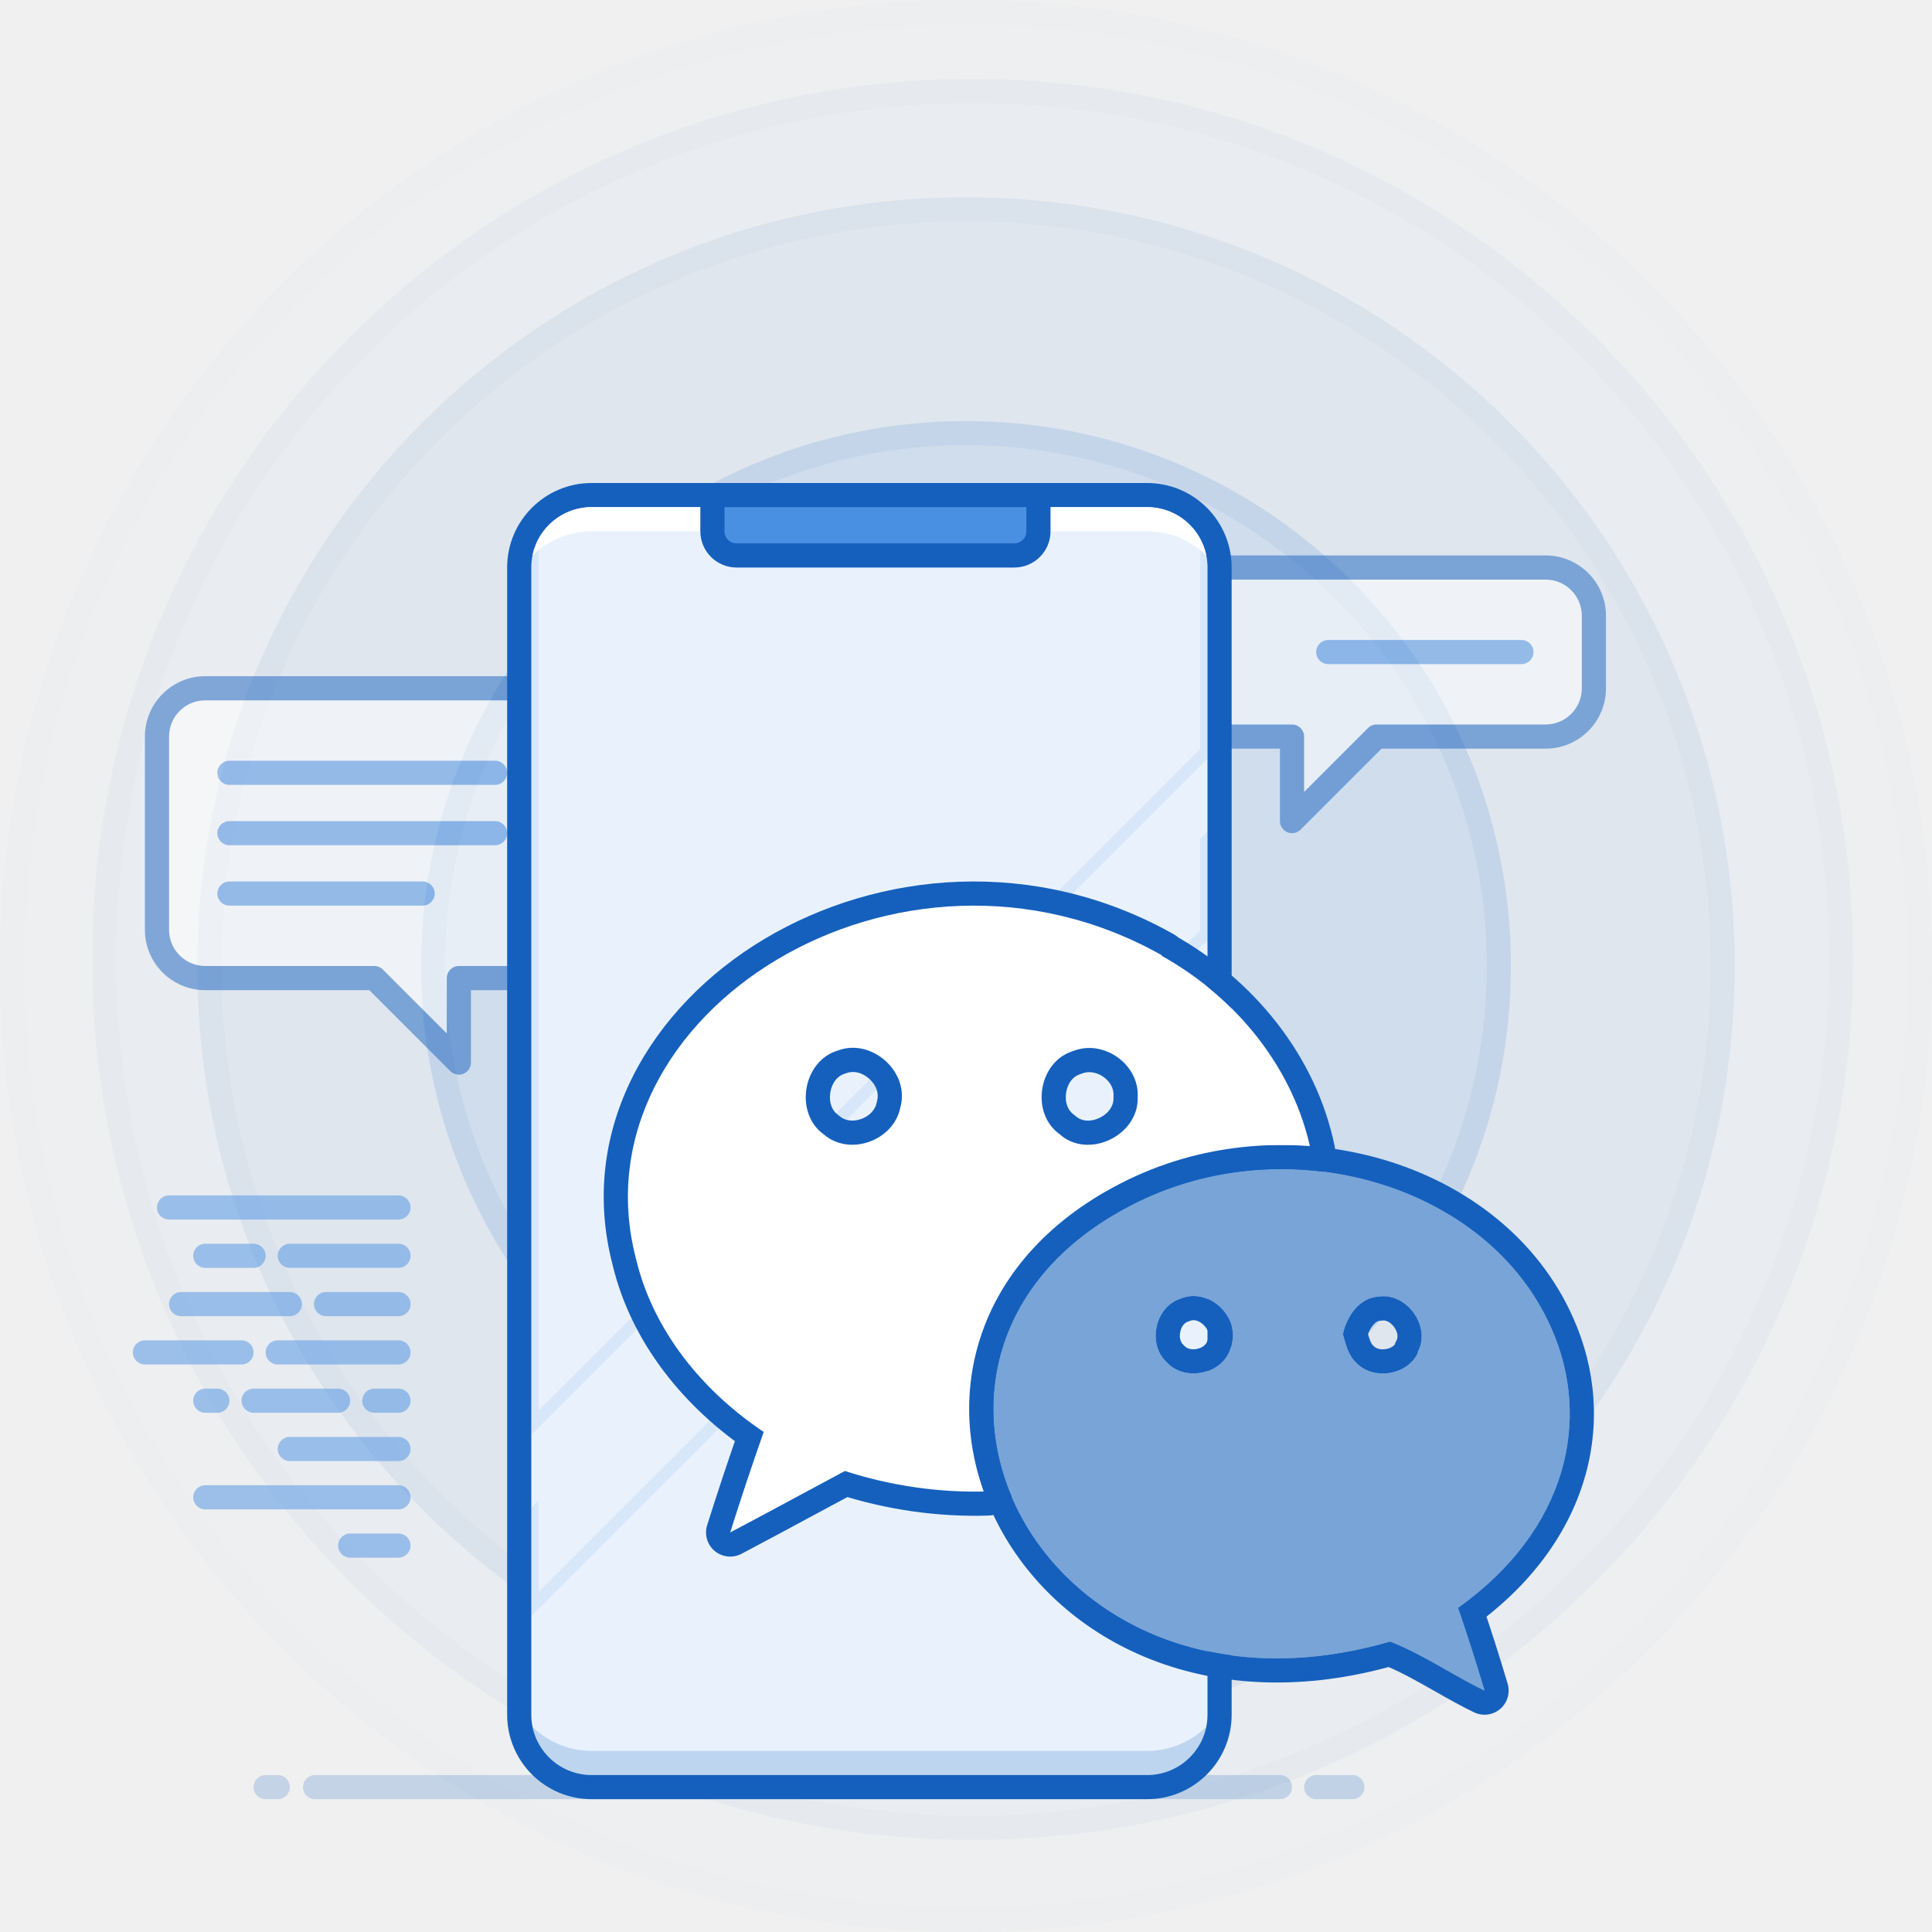
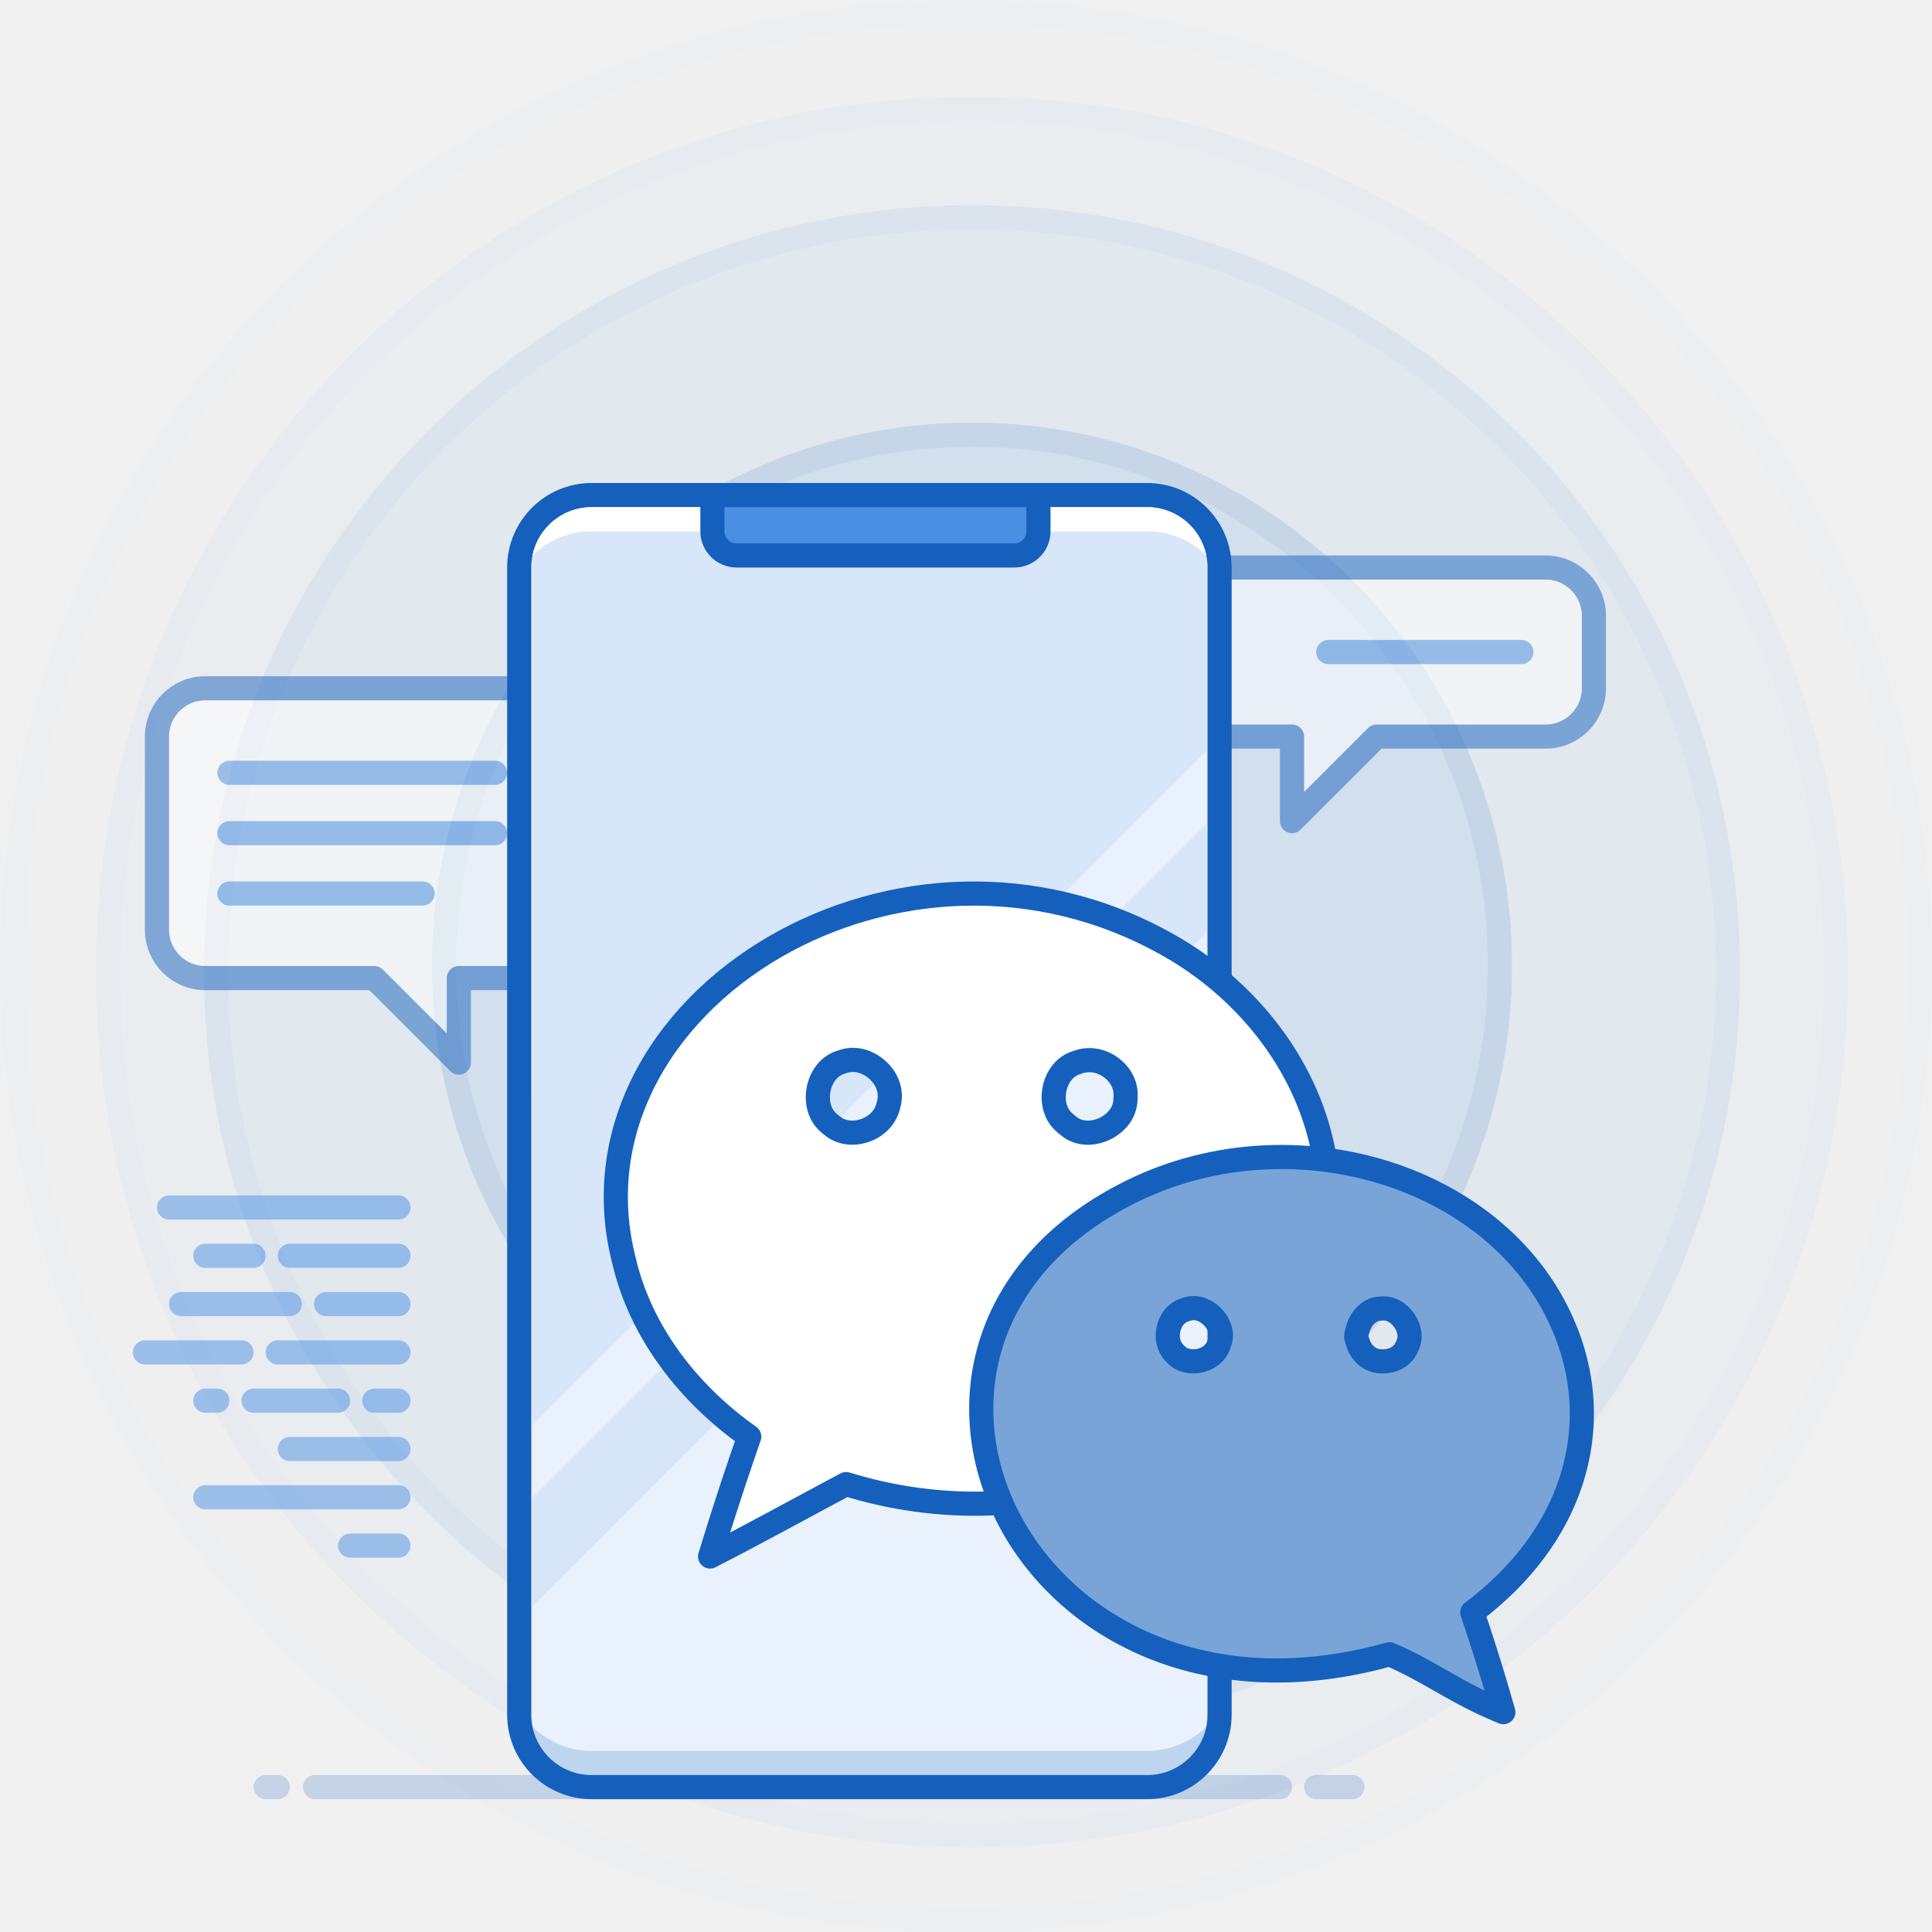
- <svg xmlns="http://www.w3.org/2000/svg" width="160" height="160" viewBox="0 0 160 160" fill="none">
-   <g id="Group 37">
-     <g id="Rings" opacity="0.4">
-       <path id="Oval" opacity="0.4" fill-rule="evenodd" clip-rule="evenodd" d="M80 124.131C104.373 124.131 124.131 104.373 124.131 80C124.131 55.627 104.373 35.869 80 35.869C55.627 35.869 35.869 55.627 35.869 80C35.869 104.373 55.627 124.131 80 124.131Z" fill="#4A90E2" fill-opacity="0.8" stroke="#1560BD" stroke-width="2" />
-       <path id="Oval_2" opacity="0.2" fill-rule="evenodd" clip-rule="evenodd" d="M80 142.655C114.604 142.655 142.655 114.604 142.655 80C142.655 45.397 114.604 17.345 80 17.345C45.397 17.345 17.345 45.397 17.345 80C17.345 114.604 45.397 142.655 80 142.655Z" fill="#4A90E2" fill-opacity="0.8" stroke="#1560BD" stroke-width="2" />
-       <path id="Oval_3" opacity="0.1" fill-rule="evenodd" clip-rule="evenodd" d="M80.545 151.372C120.264 151.372 152.462 119.174 152.462 79.455C152.462 39.736 120.264 7.538 80.545 7.538C40.826 7.538 8.628 39.736 8.628 79.455C8.628 119.174 40.826 151.372 80.545 151.372Z" fill="#4A90E2" fill-opacity="0.8" stroke="#1560BD" stroke-width="2" />
-       <path id="Oval_4" opacity="0.04" fill-rule="evenodd" clip-rule="evenodd" d="M80 159C123.63 159 159 123.63 159 80C159 36.37 123.63 1 80 1C36.37 1 1 36.37 1 80C1 123.63 36.37 159 80 159Z" fill="#4A90E2" fill-opacity="0.8" stroke="#1560BD" stroke-width="2" />
-       <path id="Oval_5" opacity="0.4" fill-rule="evenodd" clip-rule="evenodd" d="M80.545 100.159C91.377 100.159 100.159 91.377 100.159 80.545C100.159 69.712 91.377 60.931 80.545 60.931C69.712 60.931 60.931 69.712 60.931 80.545C60.931 91.377 69.712 100.159 80.545 100.159Z" fill="#4A90E2" fill-opacity="0.8" stroke="#1560BD" stroke-width="2" />
-     </g>
-     <g id="Group 31" opacity="0.5">
-       <g id="Combined Shape">
-         <path fill-rule="evenodd" clip-rule="evenodd" d="M17 57C14.791 57 13 58.791 13 61V77C13 79.209 14.791 81 17 81H31L38 88V81H43C45.209 81 47 79.209 47 77V61C47 58.791 45.209 57 43 57H17Z" fill="white" />
-         <path d="M31 81L31.707 80.293C31.52 80.105 31.265 80 31 80V81ZM38 88L37.293 88.707C37.579 88.993 38.009 89.079 38.383 88.924C38.756 88.769 39 88.404 39 88H38ZM38 81V80C37.448 80 37 80.448 37 81H38ZM14 61C14 59.343 15.343 58 17 58V56C14.239 56 12 58.239 12 61H14ZM14 77V61H12V77H14ZM17 80C15.343 80 14 78.657 14 77H12C12 79.761 14.239 82 17 82V80ZM31 80H17V82H31V80ZM38.707 87.293L31.707 80.293L30.293 81.707L37.293 88.707L38.707 87.293ZM37 81V88H39V81H37ZM43 80H38V82H43V80ZM46 77C46 78.657 44.657 80 43 80V82C45.761 82 48 79.761 48 77H46ZM46 61V77H48V61H46ZM43 58C44.657 58 46 59.343 46 61H48C48 58.239 45.761 56 43 56V58ZM17 58H43V56H17V58Z" fill="#1560BD" />
+ <svg xmlns="http://www.w3.org/2000/svg" xmlns:xlink="http://www.w3.org/1999/xlink" width="160px" height="160px" viewBox="0 0 160 160" version="1.1">
+   <defs>
+     <rect id="path-1" x="42" y="40" width="58" height="107" rx="6" />
+   </defs>
+   <g id="Illustration" stroke="none" stroke-width="1" fill="none" fill-rule="evenodd">
+     <g id="icon-10" transform="translate(1, 1)">
+       <g id="Group" transform="translate(0, -0)" fill="#4A90E2" fill-opacity="0.8" stroke="#1560BD" stroke-width="2">
+         <g id="rings">
+           <circle id="Oval" opacity="0.015" cx="79" cy="79" r="79" />
+           <ellipse id="Oval" opacity="0.04" cx="79.497" cy="79.5" rx="71.547" ry="71.5" />
+           <ellipse id="Oval" opacity="0.07" cx="79.497" cy="79.5" rx="62.604" ry="62.5" />
+           <ellipse id="Oval" opacity="0.13" cx="79.497" cy="79" rx="43.723" ry="44" />
+           <ellipse id="Oval" opacity="0.1" cx="79.497" cy="79" rx="19.874" ry="20" />
+         </g>
      </g>
-       <rect id="Rectangle" x="18" y="63" width="24" height="2" rx="1" fill="#4A90E2" />
-       <rect id="Rectangle_2" x="18" y="68" width="24" height="2" rx="1" fill="#4A90E2" />
-       <rect id="Rectangle_3" x="18" y="73" width="18" height="2" rx="1" fill="#4A90E2" />
-     </g>
-     <g id="Group 31_2" opacity="0.5">
-       <g id="Combined Shape_2">
-         <path fill-rule="evenodd" clip-rule="evenodd" d="M128 47C130.209 47 132 48.791 132 51V57C132 59.209 130.209 61 128 61H114L107 68V61H102C99.791 61 98 59.209 98 57V51C98 48.791 99.791 47 102 47H128Z" fill="white" />
-         <path d="M114 61L113.293 60.293C113.48 60.105 113.735 60 114 60V61ZM107 68L107.707 68.707C107.421 68.993 106.991 69.079 106.617 68.924C106.244 68.769 106 68.404 106 68H107ZM107 61V60C107.552 60 108 60.448 108 61H107ZM131 51C131 49.343 129.657 48 128 48V46C130.761 46 133 48.239 133 51H131ZM131 57V51H133V57H131ZM128 60C129.657 60 131 58.657 131 57H133C133 59.761 130.761 62 128 62V60ZM114 60H128V62H114V60ZM106.293 67.293L113.293 60.293L114.707 61.707L107.707 68.707L106.293 67.293ZM108 61V68H106V61H108ZM102 60H107V62H102V60ZM99 57C99 58.657 100.343 60 102 60V62C99.239 62 97 59.761 97 57H99ZM99 51V57H97V51H99ZM102 48C100.343 48 99 49.343 99 51H97C97 48.239 99.239 46 102 46V48ZM128 48H102V46H128V48Z" fill="#1560BD" />
+       <g id="Group-31" opacity="0.5" transform="translate(12, 56)">
+         <path d="M30,0 C32.209,-4.05812251e-16 34,1.791 34,4 L34,20 C34,22.209 32.209,24 30,24 L25,24 L25,31 L18,24 L4,24 C1.791,24 2.705415e-16,22.209 0,20 L0,4 C-2.705415e-16,1.791 1.791,4.05812251e-16 4,0 L30,0 Z" id="Combined-Shape" stroke="#1560BD" stroke-width="2" fill="#FFFFFF" stroke-linejoin="round" />
+         <rect id="Rectangle" fill="#4A90E2" x="5" y="6" width="24" height="2" rx="1" />
+         <rect id="Rectangle" fill="#4A90E2" x="5" y="11" width="24" height="2" rx="1" />
+         <rect id="Rectangle" fill="#4A90E2" x="5" y="16" width="18" height="2" rx="1" />
      </g>
-       <rect id="Rectangle_4" width="18" height="2" rx="1" transform="matrix(-1 0 0 1 127 53)" fill="#4A90E2" />
-     </g>
-     <path id="Path 4" opacity="0.2" d="M26.093 148H106" stroke="#1560BD" stroke-width="2" stroke-linecap="round" />
-     <path id="Path 4_2" opacity="0.2" d="M22 148H23" stroke="#1560BD" stroke-width="2" stroke-linecap="round" />
-     <path id="Path 4_3" opacity="0.2" d="M109 148H112" stroke="#1560BD" stroke-width="2" stroke-linecap="round" />
-     <g id="Group 36" opacity="0.5">
-       <rect id="Rectangle_5" x="13" y="99" width="21" height="2" rx="1" fill="#4A90E2" />
-       <rect id="Rectangle_6" x="16" y="123" width="18" height="2" rx="1" fill="#4A90E2" />
-       <rect id="Rectangle_7" x="28" y="127" width="6" height="2" rx="1" fill="#4A90E2" />
-       <rect id="Rectangle_8" x="23" y="119" width="11" height="2" rx="1" fill="#4A90E2" />
-       <rect id="Rectangle_9" x="16" y="103" width="6" height="2" rx="1" fill="#4A90E2" />
-       <rect id="Rectangle_10" x="23" y="103" width="11" height="2" rx="1" fill="#4A90E2" />
-       <rect id="Rectangle_11" x="14" y="107" width="11" height="2" rx="1" fill="#4A90E2" />
-       <rect id="Rectangle_12" x="26" y="107" width="8" height="2" rx="1" fill="#4A90E2" />
-       <rect id="Rectangle_13" x="11" y="111" width="10" height="2" rx="1" fill="#4A90E2" />
-       <rect id="Rectangle_14" x="20" y="115" width="9" height="2" rx="1" fill="#4A90E2" />
-       <rect id="Rectangle_15" x="30" y="115" width="4" height="2" rx="1" fill="#4A90E2" />
-       <rect id="Rectangle_16" x="22" y="111" width="12" height="2" rx="1" fill="#4A90E2" />
-       <rect id="Rectangle_17" x="16" y="115" width="3" height="2" rx="1" fill="#4A90E2" />
-     </g>
-     <g id="Rectangle_18">
-       <rect x="43" y="41" width="58" height="107" rx="6" fill="white" />
-       <rect x="43" y="41" width="58" height="107" rx="6" fill="#4A90E2" fill-opacity="0.12" />
-       <rect x="43" y="41" width="58" height="107" rx="6" stroke="#1560BD" stroke-width="2" />
-     </g>
-     <path id="Combined Shape_3" opacity="0.12" fill-rule="evenodd" clip-rule="evenodd" d="M100 62.837L44.453 118.384L44 118.837V47C44 46.14 44.217 45.33 44.6 44.623V116.823L99.399 62.024V44.621C99.782 45.329 100 46.139 100 47V62.837Z" fill="#4A90E2" />
-     <path id="Combined Shape_4" opacity="0.12" fill-rule="evenodd" clip-rule="evenodd" d="M99.399 69.443L100 68.842V77.842L44.453 133.388L44 133.842V124.842L44.453 124.388L44.6 124.242V131.827L99.399 77.028V69.443Z" fill="#4A90E2" />
-     <path id="Combined Shape_5" d="M95 42L95.217 42.005C97.518 42.103 99.416 43.757 99.888 45.941L99.899 46.002L99.801 45.905C98.608 44.781 97.019 44.07 95.262 44.005L95.018 44L49 44L48.76 44.004C47.011 44.063 45.42 44.765 44.222 45.884L44.1 46.002L44.112 45.941C44.598 43.688 46.602 42 49 42H95Z" fill="white" />
-     <path id="Combined Shape_6" opacity="0.2" d="M95 147.002L95.217 146.997C97.518 146.899 99.416 145.246 99.888 143.061L99.899 143L99.801 143.097C98.608 144.221 97.019 144.932 95.262 144.997L95.018 145.002L49 145.002L48.76 144.998C47.011 144.939 45.42 144.237 44.222 143.118L44.1 143L44.112 143.061C44.598 145.314 46.602 147.002 49 147.002H95Z" fill="#1560BD" />
-     <path id="Rectangle_19" d="M59 41H86V44C86 45.105 85.105 46 84 46H61C59.895 46 59 45.105 59 44V41Z" fill="#4A90E2" stroke="#1560BD" stroke-width="2" />
-     <g id="Combined Shape_7">
-       <mask id="path-36-outside-1" maskUnits="userSpaceOnUse" x="49" y="72" width="62" height="57" fill="black">
-         <rect fill="white" x="49" y="72" width="62" height="57" />
-         <path fill-rule="evenodd" clip-rule="evenodd" d="M108.579 95.365C107.164 88.405 102.295 82.526 96.166 79.134H96.253V79.13C74.504 66.84 47.424 83.984 52.657 104.201C54.063 110.2 58.211 115.228 63.246 118.585C62.272 121.354 61.347 124.123 60.471 126.911C62.359 125.919 64.248 124.901 66.138 123.882L66.138 123.882C67.415 123.193 68.692 122.505 69.969 121.824C73.767 123.048 77.809 123.645 81.85 123.512C76.857 109.19 89.664 94.017 108.579 95.365ZM88.852 87.051C91.4 86.025 94.413 88.171 94.212 90.914L94.218 90.953C94.244 94.086 90.079 96.04 87.742 93.917C85.317 92.17 86.005 87.928 88.852 87.051ZM68.236 93.956C70.362 95.783 73.994 94.469 74.553 91.748C75.41 88.804 72.189 85.915 69.356 87.012C66.463 87.892 65.772 92.213 68.236 93.956Z" />
-       </mask>
-       <path fill-rule="evenodd" clip-rule="evenodd" d="M108.579 95.365C107.164 88.405 102.295 82.526 96.166 79.134H96.253V79.13C74.504 66.84 47.424 83.984 52.657 104.201C54.063 110.2 58.211 115.228 63.246 118.585C62.272 121.354 61.347 124.123 60.471 126.911C62.359 125.919 64.248 124.901 66.138 123.882L66.138 123.882C67.415 123.193 68.692 122.505 69.969 121.824C73.767 123.048 77.809 123.645 81.85 123.512C76.857 109.19 89.664 94.017 108.579 95.365ZM88.852 87.051C91.4 86.025 94.413 88.171 94.212 90.914L94.218 90.953C94.244 94.086 90.079 96.04 87.742 93.917C85.317 92.17 86.005 87.928 88.852 87.051ZM68.236 93.956C70.362 95.783 73.994 94.469 74.553 91.748C75.41 88.804 72.189 85.915 69.356 87.012C66.463 87.892 65.772 92.213 68.236 93.956Z" fill="white" />
-       <path d="M96.166 79.134V77.134C95.254 77.134 94.457 77.751 94.229 78.634C94.001 79.516 94.399 80.442 95.197 80.884L96.166 79.134ZM108.579 95.365L108.437 97.36C109.061 97.404 109.669 97.154 110.082 96.684C110.495 96.215 110.664 95.579 110.539 94.966L108.579 95.365ZM96.253 79.134V81.134C97.358 81.134 98.253 80.238 98.253 79.134H96.253ZM96.253 79.13H98.253C98.253 78.409 97.865 77.744 97.237 77.389L96.253 79.13ZM52.657 104.201L54.604 103.745C54.601 103.73 54.597 103.715 54.593 103.7L52.657 104.201ZM63.246 118.585L65.133 119.248C65.436 118.386 65.116 117.428 64.356 116.921L63.246 118.585ZM60.471 126.911L58.563 126.311C58.32 127.084 58.567 127.927 59.188 128.446C59.81 128.965 60.684 129.058 61.401 128.682L60.471 126.911ZM66.138 123.882L67.087 125.642C67.091 125.64 67.096 125.637 67.101 125.635L66.138 123.882ZM66.138 123.882L65.189 122.121C65.184 122.124 65.179 122.127 65.175 122.129L66.138 123.882ZM69.969 121.824L70.582 119.921C70.067 119.755 69.506 119.805 69.029 120.059L69.969 121.824ZM81.85 123.512L81.916 125.511C82.552 125.49 83.139 125.168 83.499 124.644C83.859 124.119 83.948 123.455 83.739 122.854L81.85 123.512ZM94.212 90.914L92.217 90.768C92.205 90.926 92.213 91.086 92.239 91.243L94.212 90.914ZM88.852 87.051L89.441 88.963C89.494 88.946 89.547 88.927 89.599 88.906L88.852 87.051ZM94.218 90.953L96.218 90.936C96.217 90.832 96.208 90.728 96.191 90.624L94.218 90.953ZM87.742 93.917L89.087 92.436C89.031 92.386 88.972 92.338 88.911 92.294L87.742 93.917ZM74.553 91.748L72.632 91.189C72.617 91.241 72.604 91.293 72.594 91.346L74.553 91.748ZM68.236 93.956L69.539 92.439C69.492 92.398 69.442 92.359 69.391 92.323L68.236 93.956ZM69.356 87.012L69.938 88.926C69.985 88.911 70.031 88.895 70.078 88.877L69.356 87.012ZM95.197 80.884C100.895 84.037 105.338 89.462 106.619 95.763L110.539 94.966C108.99 87.347 103.694 81.015 97.134 77.384L95.197 80.884ZM96.253 77.134H96.166V81.134H96.253V77.134ZM94.253 79.13V79.134H98.253V79.13H94.253ZM54.593 103.7C52.26 94.685 57.06 86.151 65.362 81.192C73.643 76.247 85.082 75.115 95.269 80.872L97.237 77.389C85.676 70.856 72.7 72.151 63.311 77.758C53.945 83.353 47.821 93.499 50.721 104.702L54.593 103.7ZM64.356 116.921C59.635 113.774 55.868 109.136 54.604 103.745L50.71 104.657C52.258 111.264 56.787 116.682 62.137 120.249L64.356 116.921ZM62.379 127.511C63.248 124.745 64.166 121.997 65.133 119.248L61.359 117.921C60.379 120.71 59.446 123.5 58.563 126.311L62.379 127.511ZM65.188 122.122C63.297 123.141 61.418 124.155 59.541 125.14L61.401 128.682C63.301 127.684 65.199 126.66 67.087 125.642L65.188 122.122ZM65.175 122.129L65.174 122.129L67.101 125.635L67.101 125.635L65.175 122.129ZM69.029 120.059C67.746 120.743 66.465 121.433 65.189 122.121L67.087 125.642C68.365 124.953 69.637 124.267 70.909 123.589L69.029 120.059ZM81.784 121.513C77.981 121.639 74.169 121.077 70.582 119.921L69.356 123.728C73.365 125.02 77.636 125.652 81.916 125.511L81.784 121.513ZM108.721 93.37C98.69 92.655 90.15 96.321 84.772 102.214C79.391 108.11 77.197 116.241 79.962 124.171L83.739 122.854C81.51 116.462 83.223 109.845 87.726 104.911C92.231 99.974 99.553 96.727 108.437 97.36L108.721 93.37ZM96.206 91.061C96.366 88.883 95.244 87.032 93.729 85.945C92.216 84.859 90.111 84.388 88.105 85.196L89.599 88.906C90.141 88.688 90.816 88.778 91.397 89.194C91.975 89.609 92.258 90.202 92.217 90.768L96.206 91.061ZM96.191 90.624L96.184 90.585L92.239 91.243L92.245 91.282L96.191 90.624ZM86.397 95.397C88.296 97.122 90.828 97.089 92.705 96.221C94.577 95.356 96.239 93.462 96.218 90.936L92.218 90.97C92.223 91.577 91.816 92.226 91.027 92.59C90.244 92.952 89.525 92.835 89.087 92.436L86.397 95.397ZM88.264 85.14C85.956 85.85 84.663 87.875 84.346 89.838C84.028 91.801 84.615 94.13 86.573 95.54L88.911 92.294C88.443 91.957 88.163 91.291 88.294 90.477C88.426 89.663 88.901 89.129 89.441 88.963L88.264 85.14ZM72.594 91.346C72.48 91.898 72.023 92.421 71.315 92.672C70.611 92.921 69.958 92.799 69.539 92.439L66.932 95.472C68.64 96.941 70.866 97.074 72.65 96.443C74.428 95.813 76.067 94.319 76.512 92.15L72.594 91.346ZM70.078 88.877C70.652 88.655 71.385 88.794 71.995 89.347C72.602 89.896 72.805 90.597 72.632 91.189L76.473 92.307C77.158 89.955 76.179 87.739 74.681 86.382C73.186 85.029 70.893 84.272 68.633 85.147L70.078 88.877ZM69.391 92.323C68.918 91.989 68.627 91.313 68.762 90.478C68.896 89.643 69.382 89.094 69.938 88.926L68.773 85.099C66.436 85.81 65.131 87.861 64.812 89.843C64.494 91.824 65.089 94.18 67.08 95.588L69.391 92.323Z" fill="#1560BD" mask="url(#path-36-outside-1)" />
-     </g>
-     <g id="Shape">
-       <mask id="path-38-outside-2" maskUnits="userSpaceOnUse" x="79.262" y="94.817" width="53" height="48" fill="black">
-         <rect fill="white" x="79.262" y="94.817" width="53" height="48" />
-         <path fill-rule="evenodd" clip-rule="evenodd" d="M93.666 99.812C70.157 111.927 85.794 144.431 115.123 135.945C116.751 136.577 118.272 137.443 119.796 138.31L119.796 138.31C120.832 138.899 121.868 139.489 122.94 140.006C122.255 137.701 121.525 135.423 120.746 133.154C129.835 126.677 131.828 117.513 128.469 109.982C123.223 98.046 106.472 93.157 93.666 99.812ZM101.879 111.687C101.201 113.813 98.126 114.449 96.636 112.832C94.994 111.336 95.633 108.21 97.789 107.541C100.172 106.535 102.924 109.297 101.879 111.687ZM117.441 111.992H117.396C118.568 109.895 116.519 107.057 114.231 107.376C112.575 107.447 111.549 108.995 111.212 110.489C111.24 110.585 111.268 110.683 111.296 110.782C111.505 111.524 111.73 112.318 112.329 112.868C113.737 114.345 116.607 113.897 117.441 111.992Z" />
-       </mask>
-       <path fill-rule="evenodd" clip-rule="evenodd" d="M93.666 99.812C70.157 111.927 85.794 144.431 115.123 135.945C116.751 136.577 118.272 137.443 119.796 138.31L119.796 138.31C120.832 138.899 121.868 139.489 122.94 140.006C122.255 137.701 121.525 135.423 120.746 133.154C129.835 126.677 131.828 117.513 128.469 109.982C123.223 98.046 106.472 93.157 93.666 99.812ZM101.879 111.687C101.201 113.813 98.126 114.449 96.636 112.832C94.994 111.336 95.633 108.21 97.789 107.541C100.172 106.535 102.924 109.297 101.879 111.687ZM117.441 111.992H117.396C118.568 109.895 116.519 107.057 114.231 107.376C112.575 107.447 111.549 108.995 111.212 110.489C111.24 110.585 111.268 110.683 111.296 110.782C111.505 111.524 111.73 112.318 112.329 112.868C113.737 114.345 116.607 113.897 117.441 111.992Z" fill="#78A4D7" />
-       <path d="M115.123 135.945L115.848 134.081C115.439 133.922 114.989 133.902 114.568 134.024L115.123 135.945ZM93.666 99.812L94.582 101.59L94.588 101.587L93.666 99.812ZM119.796 138.31L120.856 136.614C120.833 136.599 120.809 136.585 120.785 136.571L119.796 138.31ZM119.796 138.31L118.736 140.006C118.759 140.02 118.783 140.034 118.807 140.048L119.796 138.31ZM122.94 140.006L122.071 141.807C122.784 142.152 123.633 142.043 124.236 141.53C124.839 141.016 125.083 140.196 124.857 139.436L122.94 140.006ZM120.746 133.154L119.585 131.525C118.864 132.039 118.567 132.965 118.854 133.803L120.746 133.154ZM128.469 109.982L126.638 110.787L126.642 110.797L128.469 109.982ZM96.636 112.832L98.107 111.477C98.068 111.434 98.026 111.393 97.983 111.354L96.636 112.832ZM101.879 111.687L100.047 110.885C100.019 110.948 99.995 111.013 99.974 111.079L101.879 111.687ZM97.789 107.541L98.382 109.451C98.444 109.432 98.506 109.409 98.567 109.384L97.789 107.541ZM117.396 111.992L115.65 111.016C115.304 111.635 115.312 112.392 115.671 113.004C116.03 113.616 116.686 113.992 117.396 113.992V111.992ZM117.441 111.992L119.273 112.794C119.544 112.175 119.485 111.462 119.115 110.897C118.746 110.332 118.116 109.992 117.441 109.992V111.992ZM114.231 107.376L114.317 109.374C114.38 109.371 114.443 109.365 114.506 109.357L114.231 107.376ZM111.212 110.489L109.261 110.048C109.186 110.38 109.197 110.725 109.293 111.052L111.212 110.489ZM111.296 110.782L113.221 110.238L113.221 110.238L111.296 110.782ZM112.329 112.868L113.776 111.488C113.745 111.456 113.714 111.425 113.682 111.395L112.329 112.868ZM114.568 134.024C100.727 138.028 90.491 132.334 86.34 124.653C84.249 120.783 83.678 116.396 84.893 112.335C86.1 108.298 89.129 104.4 94.582 101.59L92.75 98.034C86.449 101.281 82.616 105.989 81.061 111.189C79.512 116.364 80.275 121.844 82.821 126.555C87.944 136.033 100.191 142.348 115.679 137.866L114.568 134.024ZM120.785 136.571C119.283 135.717 117.635 134.775 115.848 134.081L114.399 137.81C115.867 138.379 117.261 139.169 118.807 140.048L120.785 136.571ZM120.856 136.614L120.856 136.614L118.736 140.006L118.736 140.006L120.856 136.614ZM123.81 138.205C122.809 137.722 121.831 137.166 120.785 136.571L118.807 140.048C119.833 140.632 120.928 141.256 122.071 141.807L123.81 138.205ZM118.854 133.803C119.624 136.046 120.346 138.298 121.023 140.576L124.857 139.436C124.164 137.105 123.425 134.799 122.637 132.504L118.854 133.803ZM126.642 110.797C129.578 117.379 127.973 125.548 119.585 131.525L121.906 134.782C131.697 127.806 134.078 117.648 130.295 109.167L126.642 110.797ZM94.588 101.587C106.562 95.364 121.94 100.099 126.638 110.787L130.3 109.178C124.505 95.993 106.382 90.95 92.744 98.037L94.588 101.587ZM95.166 114.188C96.488 115.622 98.403 115.957 99.981 115.619C101.565 115.279 103.182 114.181 103.784 112.294L99.974 111.079C99.897 111.318 99.639 111.601 99.143 111.707C98.642 111.815 98.275 111.659 98.107 111.477L95.166 114.188ZM97.196 105.631C95.281 106.225 94.172 107.863 93.832 109.46C93.494 111.05 93.835 112.985 95.29 114.311L97.983 111.354C97.796 111.183 97.635 110.807 97.745 110.293C97.853 109.785 98.141 109.526 98.382 109.451L97.196 105.631ZM103.711 112.488C104.644 110.356 103.814 108.219 102.54 106.933C101.269 105.649 99.144 104.798 97.011 105.699L98.567 109.384C98.817 109.278 99.259 109.305 99.699 109.748C100.135 110.189 100.159 110.628 100.047 110.885L103.711 112.488ZM117.396 113.992H117.441V109.992H117.396V113.992ZM114.506 109.357C114.723 109.326 115.133 109.44 115.472 109.924C115.802 110.397 115.771 110.8 115.65 111.016L119.142 112.967C120.193 111.086 119.723 109.023 118.75 107.632C117.785 106.252 116.027 105.107 113.955 105.395L114.506 109.357ZM113.163 110.93C113.274 110.436 113.49 109.995 113.738 109.71C113.965 109.448 114.151 109.381 114.317 109.374L114.145 105.377C111.108 105.508 109.667 108.252 109.261 110.048L113.163 110.93ZM113.221 110.238C113.193 110.141 113.162 110.033 113.131 109.925L109.293 111.052C109.318 111.137 109.343 111.226 109.371 111.326L113.221 110.238ZM113.682 111.395C113.649 111.366 113.585 111.292 113.499 111.097C113.406 110.883 113.332 110.632 113.221 110.238L109.371 111.326C109.55 111.96 109.89 113.344 110.975 114.341L113.682 111.395ZM115.609 111.19C115.52 111.393 115.256 111.645 114.773 111.725C114.284 111.806 113.931 111.65 113.776 111.488L110.881 114.249C112.135 115.563 113.921 115.921 115.428 115.671C116.94 115.42 118.528 114.496 119.273 112.794L115.609 111.19Z" fill="#1560BD" mask="url(#path-38-outside-2)" />
+       <g id="Group-31" opacity="0.5" transform="translate(114, 56.5) scale(-1, 1) translate(-114, -56.5) translate(97, 46)">
+         <path d="M30,0 C32.209,-4.05812251e-16 34,1.791 34,4 L34,10 C34,12.209 32.209,14 30,14 L25,14 L25,21 L18,14 L4,14 C1.791,14 2.705415e-16,12.209 0,10 L0,4 C-2.705415e-16,1.791 1.791,4.05812251e-16 4,0 L30,0 Z" id="Combined-Shape" stroke="#1560BD" stroke-width="2" fill="#FFFFFF" stroke-linejoin="round" />
+         <rect id="Rectangle" fill="#4A90E2" x="5" y="6" width="18" height="2" rx="1" />
+       </g>
+       <line x1="25.093" y1="147" x2="105" y2="147" id="Path-4" stroke="#1560BD" stroke-width="2" opacity="0.2" stroke-linecap="round" />
+       <line x1="21" y1="147" x2="22" y2="147" id="Path-4" stroke="#1560BD" stroke-width="2" opacity="0.2" stroke-linecap="round" />
+       <line x1="108" y1="147" x2="111" y2="147" id="Path-4" stroke="#1560BD" stroke-width="2" opacity="0.2" stroke-linecap="round" />
+       <g id="Group-36" opacity="0.5" transform="translate(10, 98)" fill="#4A90E2">
+         <rect id="Rectangle" x="2" y="0" width="21" height="2" rx="1" />
+         <rect id="Rectangle" x="5" y="24" width="18" height="2" rx="1" />
+         <rect id="Rectangle" x="17" y="28" width="6" height="2" rx="1" />
+         <rect id="Rectangle" x="12" y="20" width="11" height="2" rx="1" />
+         <rect id="Rectangle" x="5" y="4" width="6" height="2" rx="1" />
+         <rect id="Rectangle" x="12" y="4" width="11" height="2" rx="1" />
+         <rect id="Rectangle" x="3" y="8" width="11" height="2" rx="1" />
+         <rect id="Rectangle" x="15" y="8" width="8" height="2" rx="1" />
+         <rect id="Rectangle" x="0" y="12" width="10" height="2" rx="1" />
+         <rect id="Rectangle" x="9" y="16" width="9" height="2" rx="1" />
+         <rect id="Rectangle" x="19" y="16" width="4" height="2" rx="1" />
+         <rect id="Rectangle" x="11" y="12" width="12" height="2" rx="1" />
+         <rect id="Rectangle" x="5" y="16" width="3" height="2" rx="1" />
+       </g>
+       <g id="Rectangle">
+         <use fill="#FFFFFF" xlink:href="#path-1" />
+         <use stroke="#1560BD" stroke-width="2" fill-opacity="0.12" fill="#4A90E2" xlink:href="#path-1" />
+       </g>
+       <path d="M94,41 C96.418,41 98.435,42.717 98.9,44.998 L98.899,61.231 L43.1,117.03 L43.098,45.01 C43.558,42.723 45.578,41 48,41 L94,41 Z" id="Combined-Shape" fill="#4A90E2" fill-rule="nonzero" opacity="0.12" />
+       <path d="M98.9,60.002 L98.899,76.235 L43.1,132.034 L43.098,60.014 L43.098,60.013 L43.1,123.034 L98.899,67.235 L98.899,60 C98.899,60.001 98.899,60.001 98.9,60.002 Z" id="Combined-Shape" fill="#4A90E2" fill-rule="nonzero" opacity="0.12" />
+       <path d="M94,41 L94.217,41.005 C96.518,41.103 98.417,42.757 98.888,44.941 L98.899,45.002 L98.801,44.905 C97.608,43.781 96.019,43.07 94.262,43.005 L94.018,43 L48,43 L47.76,43.004 C46.011,43.063 44.42,43.765 43.222,44.884 L43.1,45.002 L43.112,44.941 C43.598,42.688 45.602,41 48,41 L94,41 Z" id="Combined-Shape" fill="#FFFFFF" fill-rule="nonzero" />
+       <path d="M94,142 L94.217,142.005 C96.518,142.103 98.417,143.756 98.888,145.941 L98.899,146.002 L98.801,145.905 C97.608,144.781 96.019,144.07 94.262,144.005 L94.018,144 L48,144 L47.76,144.004 C46.011,144.063 44.42,144.765 43.222,145.884 L43.1,146.002 L43.112,145.941 C43.598,143.688 45.602,142 48,142 L94,142 Z" id="Combined-Shape" fill="#1560BD" fill-rule="nonzero" opacity="0.2" transform="translate(70.9995, 144.001) scale(1, -1) translate(-70.9995, -144.001) " />
+       <path d="M58,40 L85,40 L85,43 C85,44.105 84.105,45 83,45 L60,45 C58.895,45 58,44.105 58,43 L58,40 L58,40 Z" id="Rectangle" stroke="#1560BD" stroke-width="2" fill="#4A90E2" />
+       <path d="M95.743,77.259 C102.033,80.794 107.086,86.924 108.559,94.165 C108.648,94.602 108.723,95.04 108.785,95.479 C108.364,95.432 107.938,95.393 107.508,95.362 C98.588,94.727 91.065,97.884 86.284,102.919 C83.772,105.564 82.02,108.726 81.233,112.115 C80.482,115.35 80.612,118.792 81.794,122.183 C81.944,122.611 82.106,123.029 82.281,123.437 C81.816,123.472 81.35,123.496 80.883,123.512 C76.87,123.644 72.857,123.076 69.069,121.905 C67.916,122.52 66.764,123.141 65.613,123.762 C63.72,124.783 61.828,125.803 59.936,126.796 C59.229,127.167 58.52,127.536 57.808,127.903 C58.041,127.138 58.277,126.374 58.517,125.611 C59.32,123.055 60.164,120.515 61.049,117.976 C56.098,114.487 52.086,109.415 50.683,103.43 C49.349,98.252 50.032,93.267 52.161,88.877 C54.437,84.184 58.375,80.17 63.274,77.353 C72.348,72.135 84.712,71.025 95.743,77.259 Z M90.985,87.386 C90.21,86.827 89.178,86.596 88.146,87.007 C87.66,87.157 87.263,87.447 86.964,87.815 C86.616,88.241 86.396,88.769 86.307,89.318 C86.218,89.868 86.261,90.44 86.456,90.956 C86.625,91.403 86.911,91.806 87.414,92.177 C87.809,92.535 88.277,92.728 88.761,92.786 C89.326,92.854 89.91,92.744 90.435,92.503 C90.967,92.26 91.441,91.882 91.769,91.403 C92.051,90.989 92.221,90.498 92.214,89.841 C92.289,88.827 91.751,87.938 90.985,87.386 Z M70.198,86.836 C69.718,86.732 69.209,86.754 68.646,86.969 C68.151,87.12 67.748,87.414 67.443,87.787 C67.089,88.221 66.865,88.759 66.775,89.317 C66.684,89.876 66.728,90.459 66.928,90.982 C67.1,91.434 67.39,91.84 67.887,92.197 C68.67,92.87 69.728,92.936 70.636,92.619 C71.559,92.297 72.364,91.566 72.592,90.469 C72.74,89.963 72.718,89.459 72.574,88.997 C72.409,88.466 72.087,87.989 71.674,87.613 C71.258,87.233 70.747,86.954 70.198,86.836 Z" id="Combined-Shape" stroke="#1560BD" stroke-width="2" fill="#FFFFFF" fill-rule="nonzero" stroke-linejoin="round" />
+       <path d="M113.186,95.966 C119.921,97.935 125.646,102.349 128.382,108.575 C130.232,112.723 130.546,117.34 129.066,121.779 C127.78,125.637 125.136,129.37 120.93,132.527 C121.625,134.579 122.28,136.639 122.899,138.721 C123.104,139.411 123.304,140.101 123.5,140.792 C122.828,140.513 122.16,140.223 121.505,139.907 C120.413,139.379 119.357,138.779 118.301,138.179 C116.917,137.391 115.536,136.602 114.068,136.001 C107.322,137.89 101.288,137.664 96.259,136.057 C90.361,134.174 85.834,130.39 83.127,125.831 C80.258,121 79.432,115.301 81.157,110.034 C82.687,105.361 86.227,101.005 92.205,97.925 C98.843,94.475 106.504,94.014 113.186,95.966 Z M114.371,107.543 C114.064,107.392 113.721,107.317 113.274,107.375 C112.787,107.396 112.391,107.627 112.079,107.948 C111.67,108.371 111.406,108.951 111.31,109.7 C111.449,110.211 111.595,110.755 112.052,111.178 C112.536,111.685 113.277,111.825 113.95,111.709 C114.589,111.6 115.22,111.255 115.523,110.504 C115.699,110.189 115.757,109.847 115.73,109.513 C115.696,109.107 115.539,108.712 115.306,108.372 C115.066,108.022 114.743,107.727 114.371,107.543 Z M98.271,107.381 C97.918,107.296 97.541,107.309 97.085,107.496 C96.755,107.599 96.483,107.793 96.271,108.039 C96.02,108.331 95.852,108.693 95.769,109.073 C95.615,109.781 95.747,110.58 96.372,111.155 C96.88,111.707 97.666,111.835 98.363,111.683 C99.05,111.533 99.698,111.098 99.963,110.286 C100.122,109.923 100.141,109.547 100.061,109.193 C99.964,108.763 99.727,108.366 99.413,108.048 C99.097,107.728 98.701,107.485 98.271,107.381 Z" id="Shape" stroke="#1560BD" stroke-width="2" fill="#78A4D7" fill-rule="nonzero" stroke-linejoin="round" />
    </g>
  </g>
</svg>
